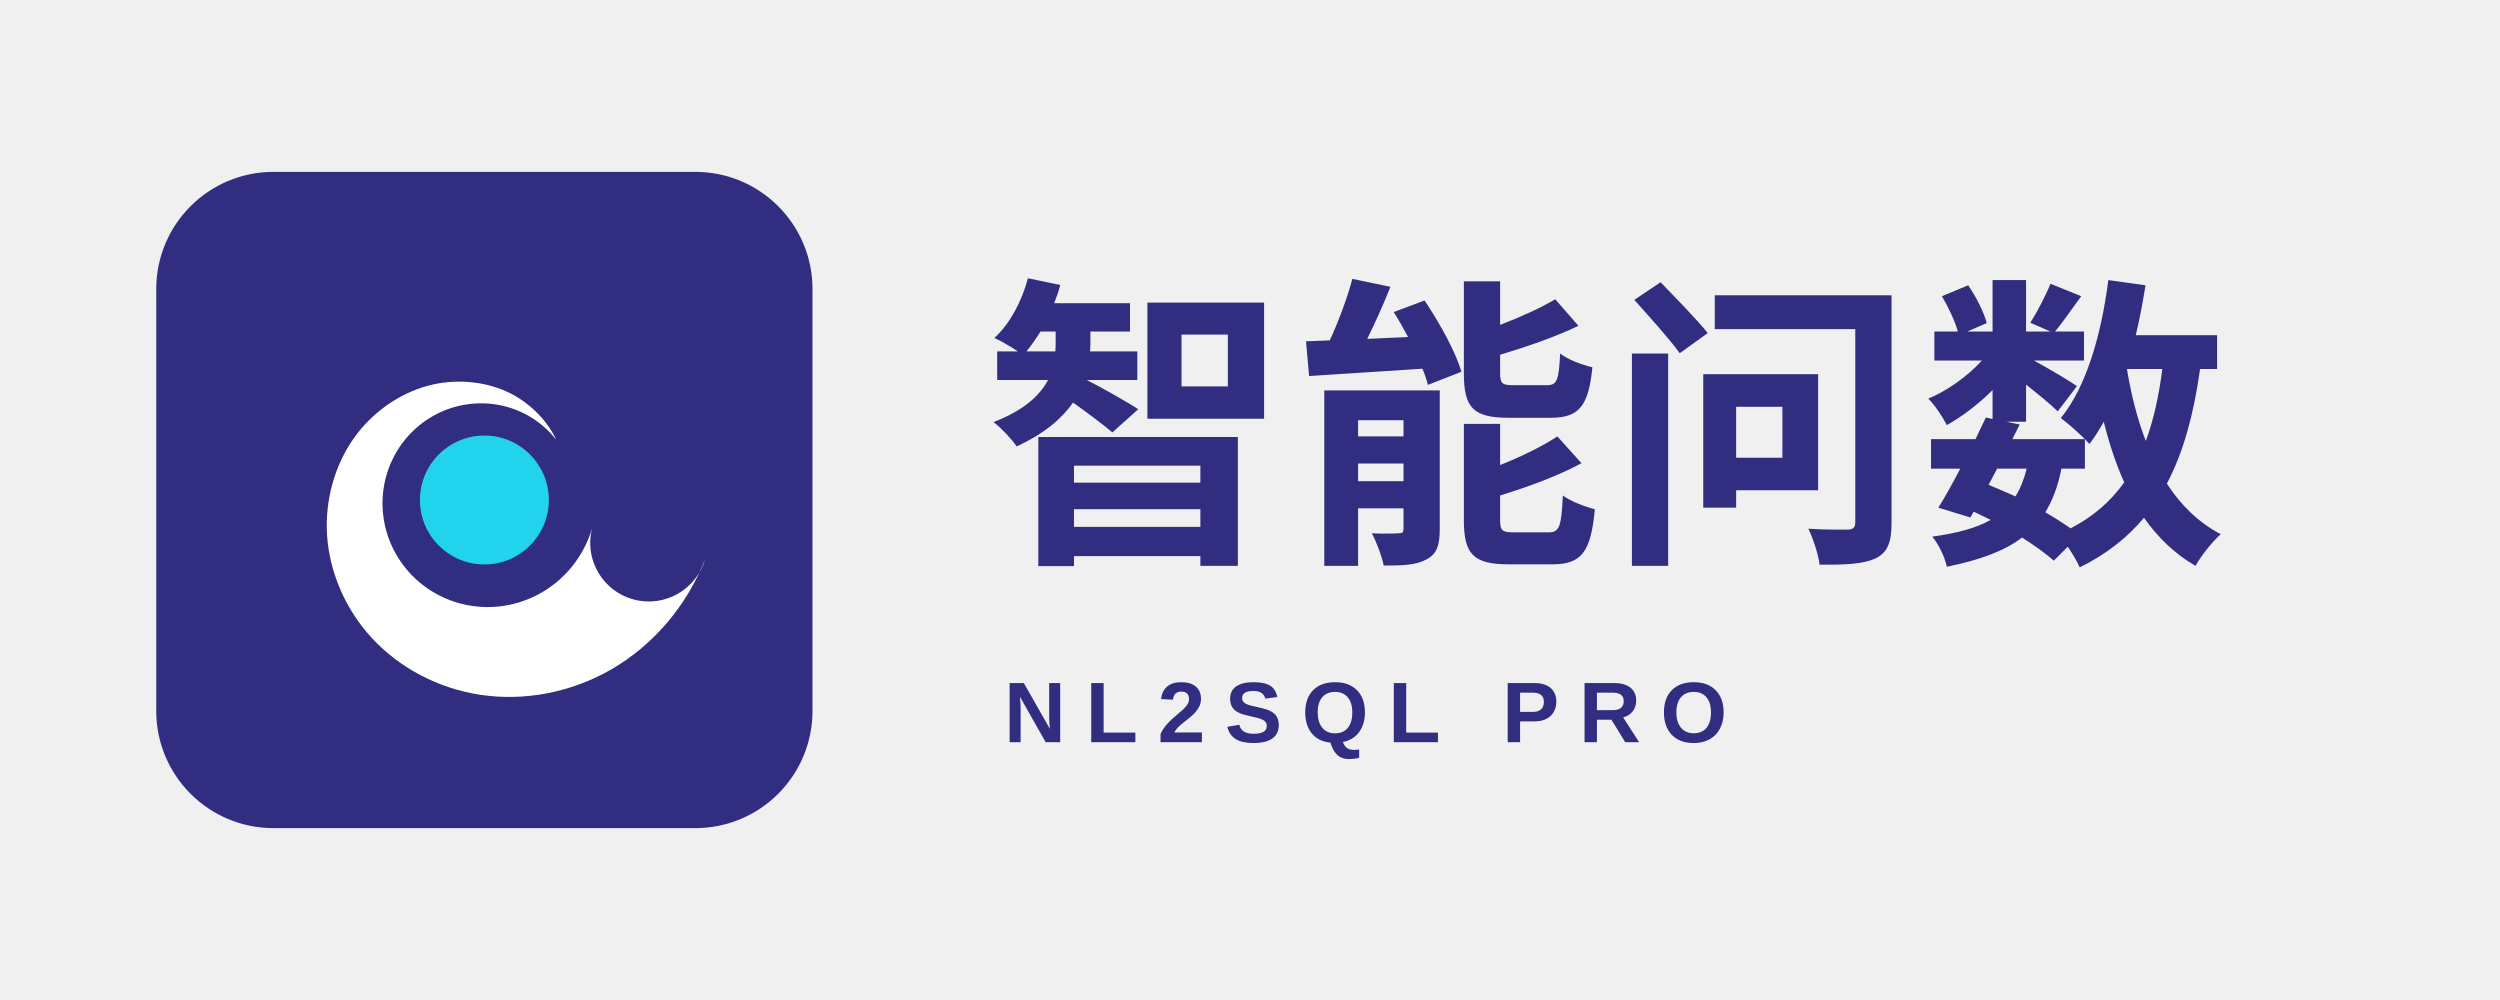
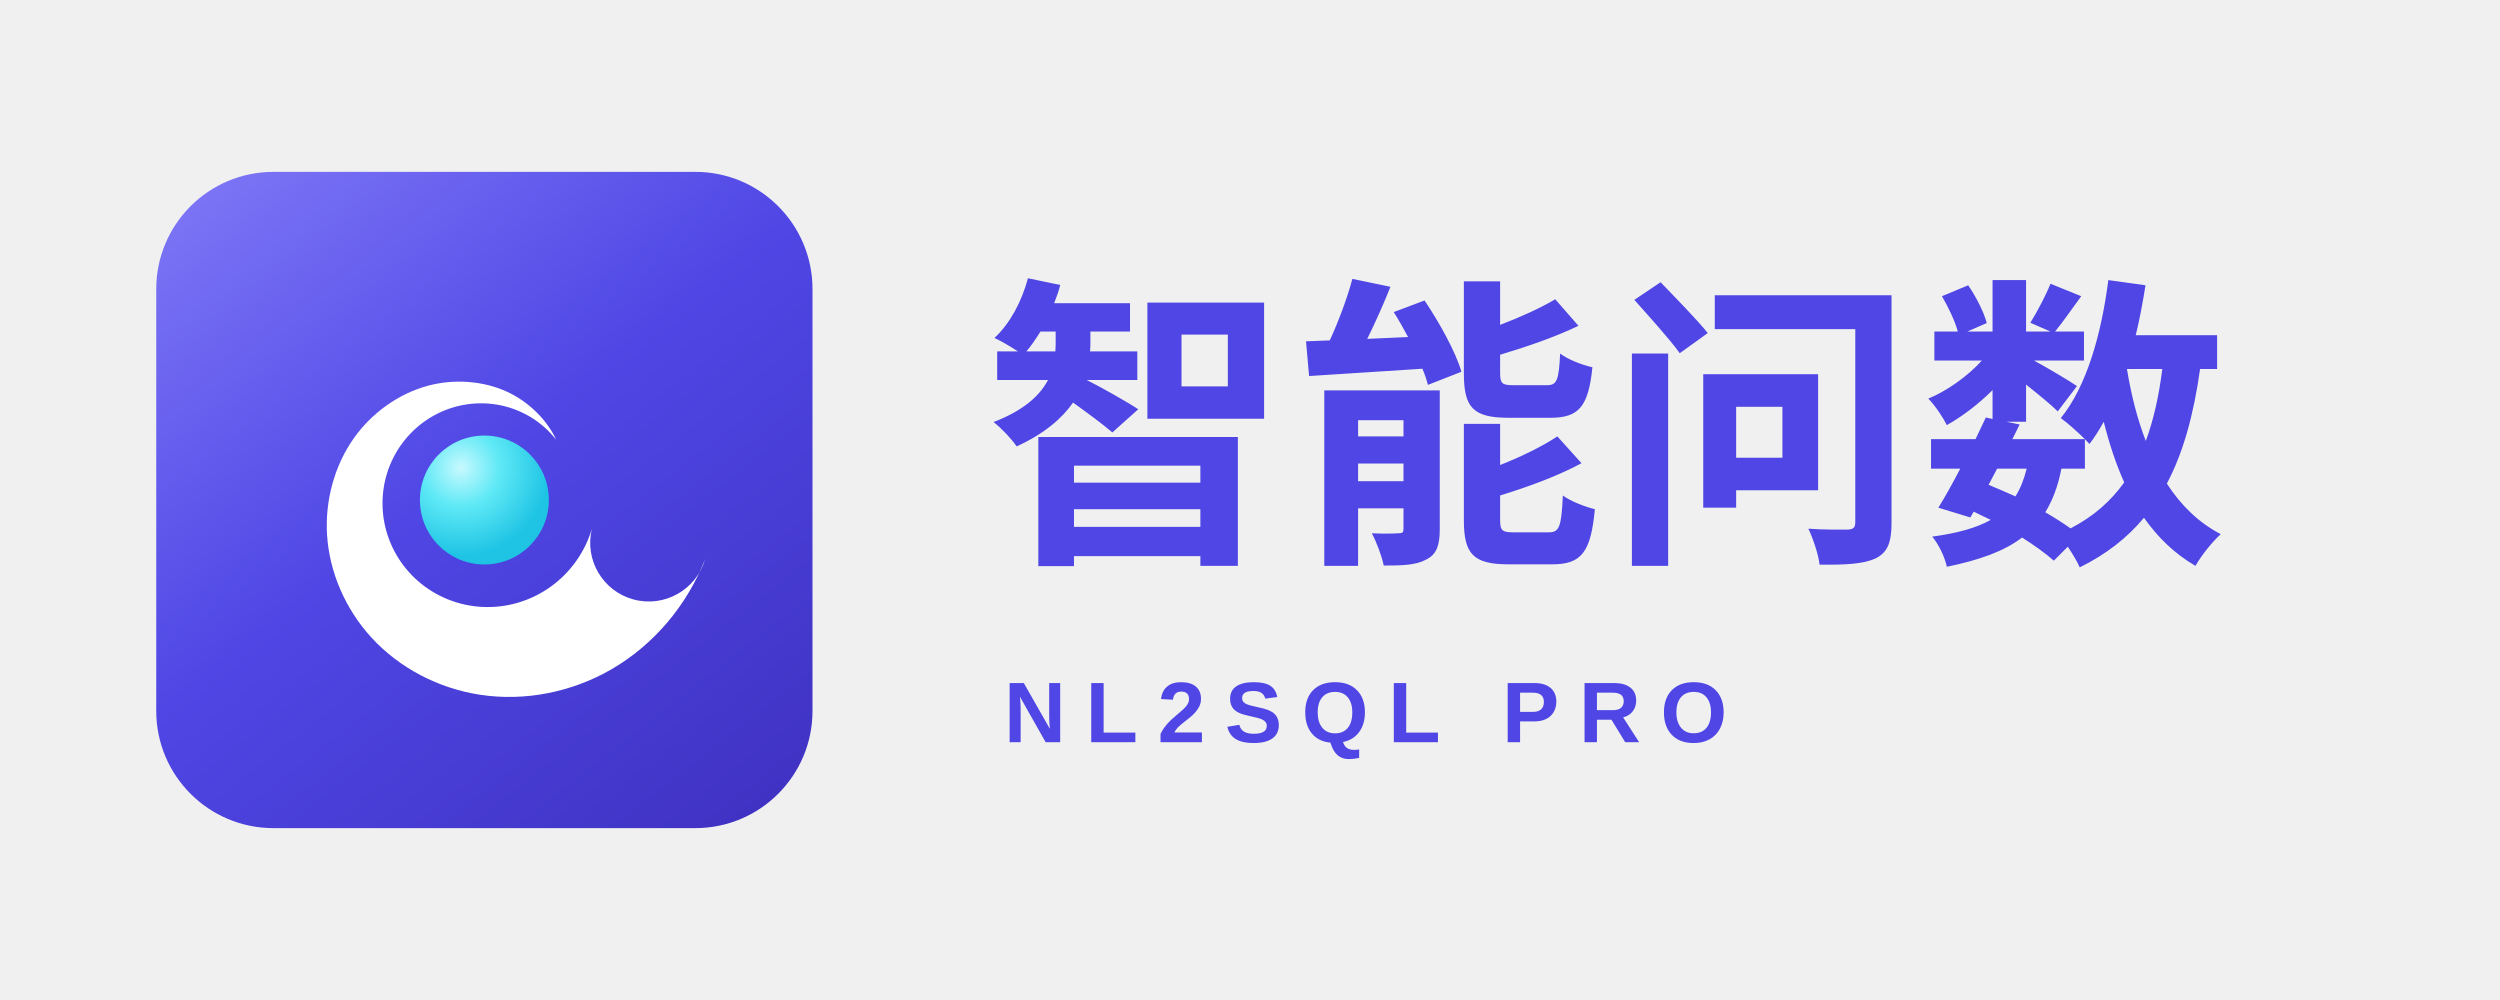
<svg xmlns="http://www.w3.org/2000/svg" viewBox="0 0 640 256" role="img" aria-label="智能问数 NL2SQL PRO">
+   <defs>
+     <linearGradient id="ink" gradientUnits="userSpaceOnUse" x1="42" y1="18" x2="214" y2="238">
+       <stop offset="0%" stop-color="#7A73F5" />
+       <stop offset="46%" stop-color="#4F46E5" />
+       <stop offset="100%" stop-color="#4033C4" />
+     </linearGradient>
+     <linearGradient id="tile" gradientUnits="userSpaceOnUse" x1="44" y1="20" x2="198" y2="240">
+       <stop offset="0%" stop-color="#FFFFFF" />
+       <stop offset="58%" stop-color="#FBFBFF" />
+       <stop offset="100%" stop-color="#EBEEFC" />
+     </linearGradient>
+     <radialGradient id="core" gradientUnits="userSpaceOnUse" cx="120" cy="117" r="30">
+       <stop offset="0%" stop-color="#C7F9FE" />
+       <stop offset="44%" stop-color="#5FE9F6" />
+       <stop offset="100%" stop-color="#1FC4E4" />
+     </radialGradient>
+   </defs>
  <svg x="28" y="32" width="192" height="192" viewBox="0 0 256 256">
-     <path fill="#312E81" d="M56 16H200A40 40 0 0 1 240 56V200A40 40 0 0 1 200 240H56A40 40 0 0 1 16 200V56A40 40 0 0 1 56 16Z" />
+     <path fill="url(#ink)" d="M56 16H200A40 40 0 0 1 240 56V200A40 40 0 0 1 200 240H56A40 40 0 0 1 16 200V56A40 40 0 0 1 56 16Z" />
    <path fill="#FFFFFF" d="M203.34 148.19            C197.23 163.86 185.91 177.37 171.36 185.8            C157.91 193.57 141.9 196.82 126.55 194.48            C112.47 192.34 99.09 185.46 89.46 174.96            C80.7 165.41 75.11 152.84 74.3 139.9            C73.58 128.26 76.8 116.19 83.59 106.7            C89.63 98.26 98.73 91.68 108.76 88.99            C117.54 86.63 127.51 87.25 135.77 91.06            C142.86 94.33 149.23 100.35 152.51 107.43            C148.05 101.72 141.78 97.69 134.74 95.95            C127.54 94.18 119.94 94.9 113.18 97.95            C106.27 101.08 100.62 106.46 97.12 113.19            C93.54 120.06 92.4 127.96 93.83 135.58            C95.29 143.36 99.36 150.42 105.32 155.64            C111.41 160.96 119.13 164.07 127.2 164.49            C135.45 164.93 143.6 162.55 150.35 157.8            C157.24 152.95 162.28 145.9 164.71 137.84            A20 20 0 0 0 203.34 148.19Z" />
-     <path fill="#22D3EE" d="M150 128A22 22 0 1 1 106 128A22 22 0 1 1 150 128Z" />
+     <path fill="url(#core)" d="M150 128A22 22 0 1 1 106 128A22 22 0 1 1 150 128Z" />
  </svg>
-   <text x="252" y="138" font-family="PingFang SC, Hiragino Sans GB, Heiti SC, Source Han Sans SC, sans-serif" font-size="78" font-weight="700" fill="#312E81" letter-spacing="2">智能问数</text>
-   <text x="257" y="190" font-family="Helvetica Neue, Arial, PingFang SC, sans-serif" font-size="22" font-weight="700" fill="#312E81" letter-spacing="5">NL2SQL PRO</text>
+   <text x="252" y="138" font-family="PingFang SC, Hiragino Sans GB, Heiti SC, Source Han Sans SC, sans-serif" font-size="78" font-weight="700" fill="#4F46E5" letter-spacing="2">智能问数</text>
+   <text x="257" y="190" font-family="Helvetica Neue, Arial, PingFang SC, sans-serif" font-size="22" font-weight="700" fill="#4F46E5" letter-spacing="5">NL2SQL PRO</text>
</svg>
